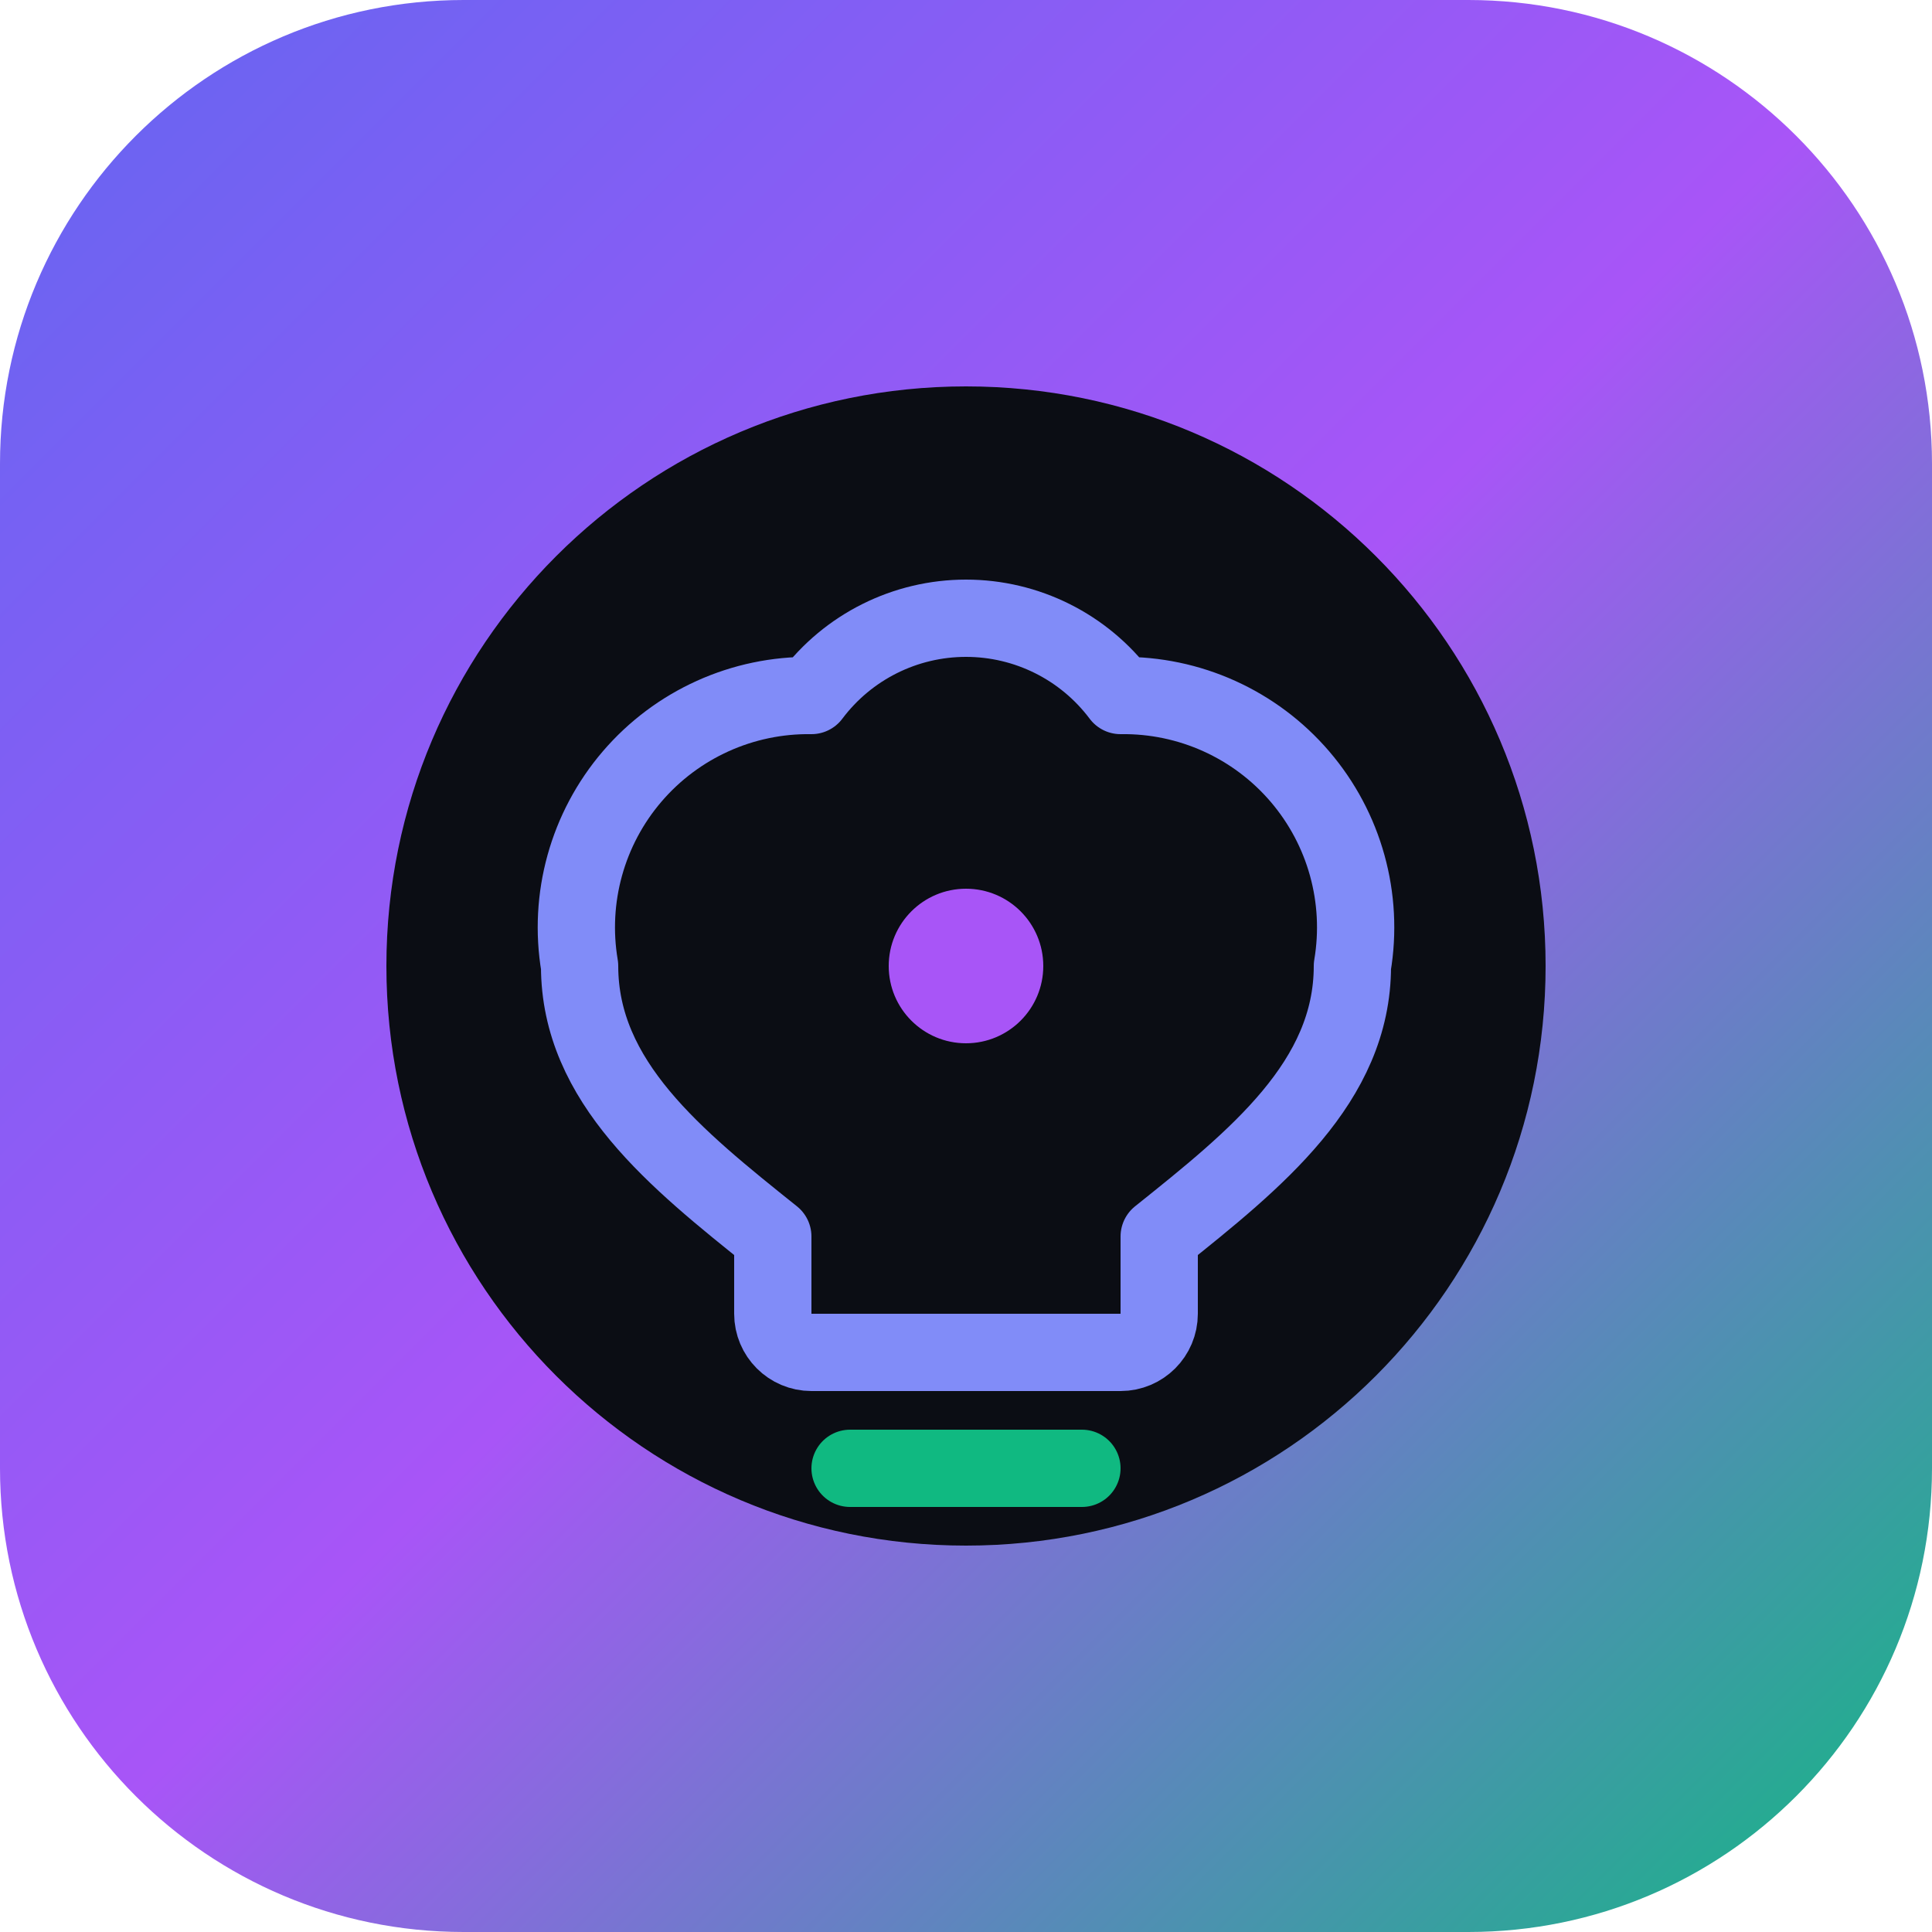
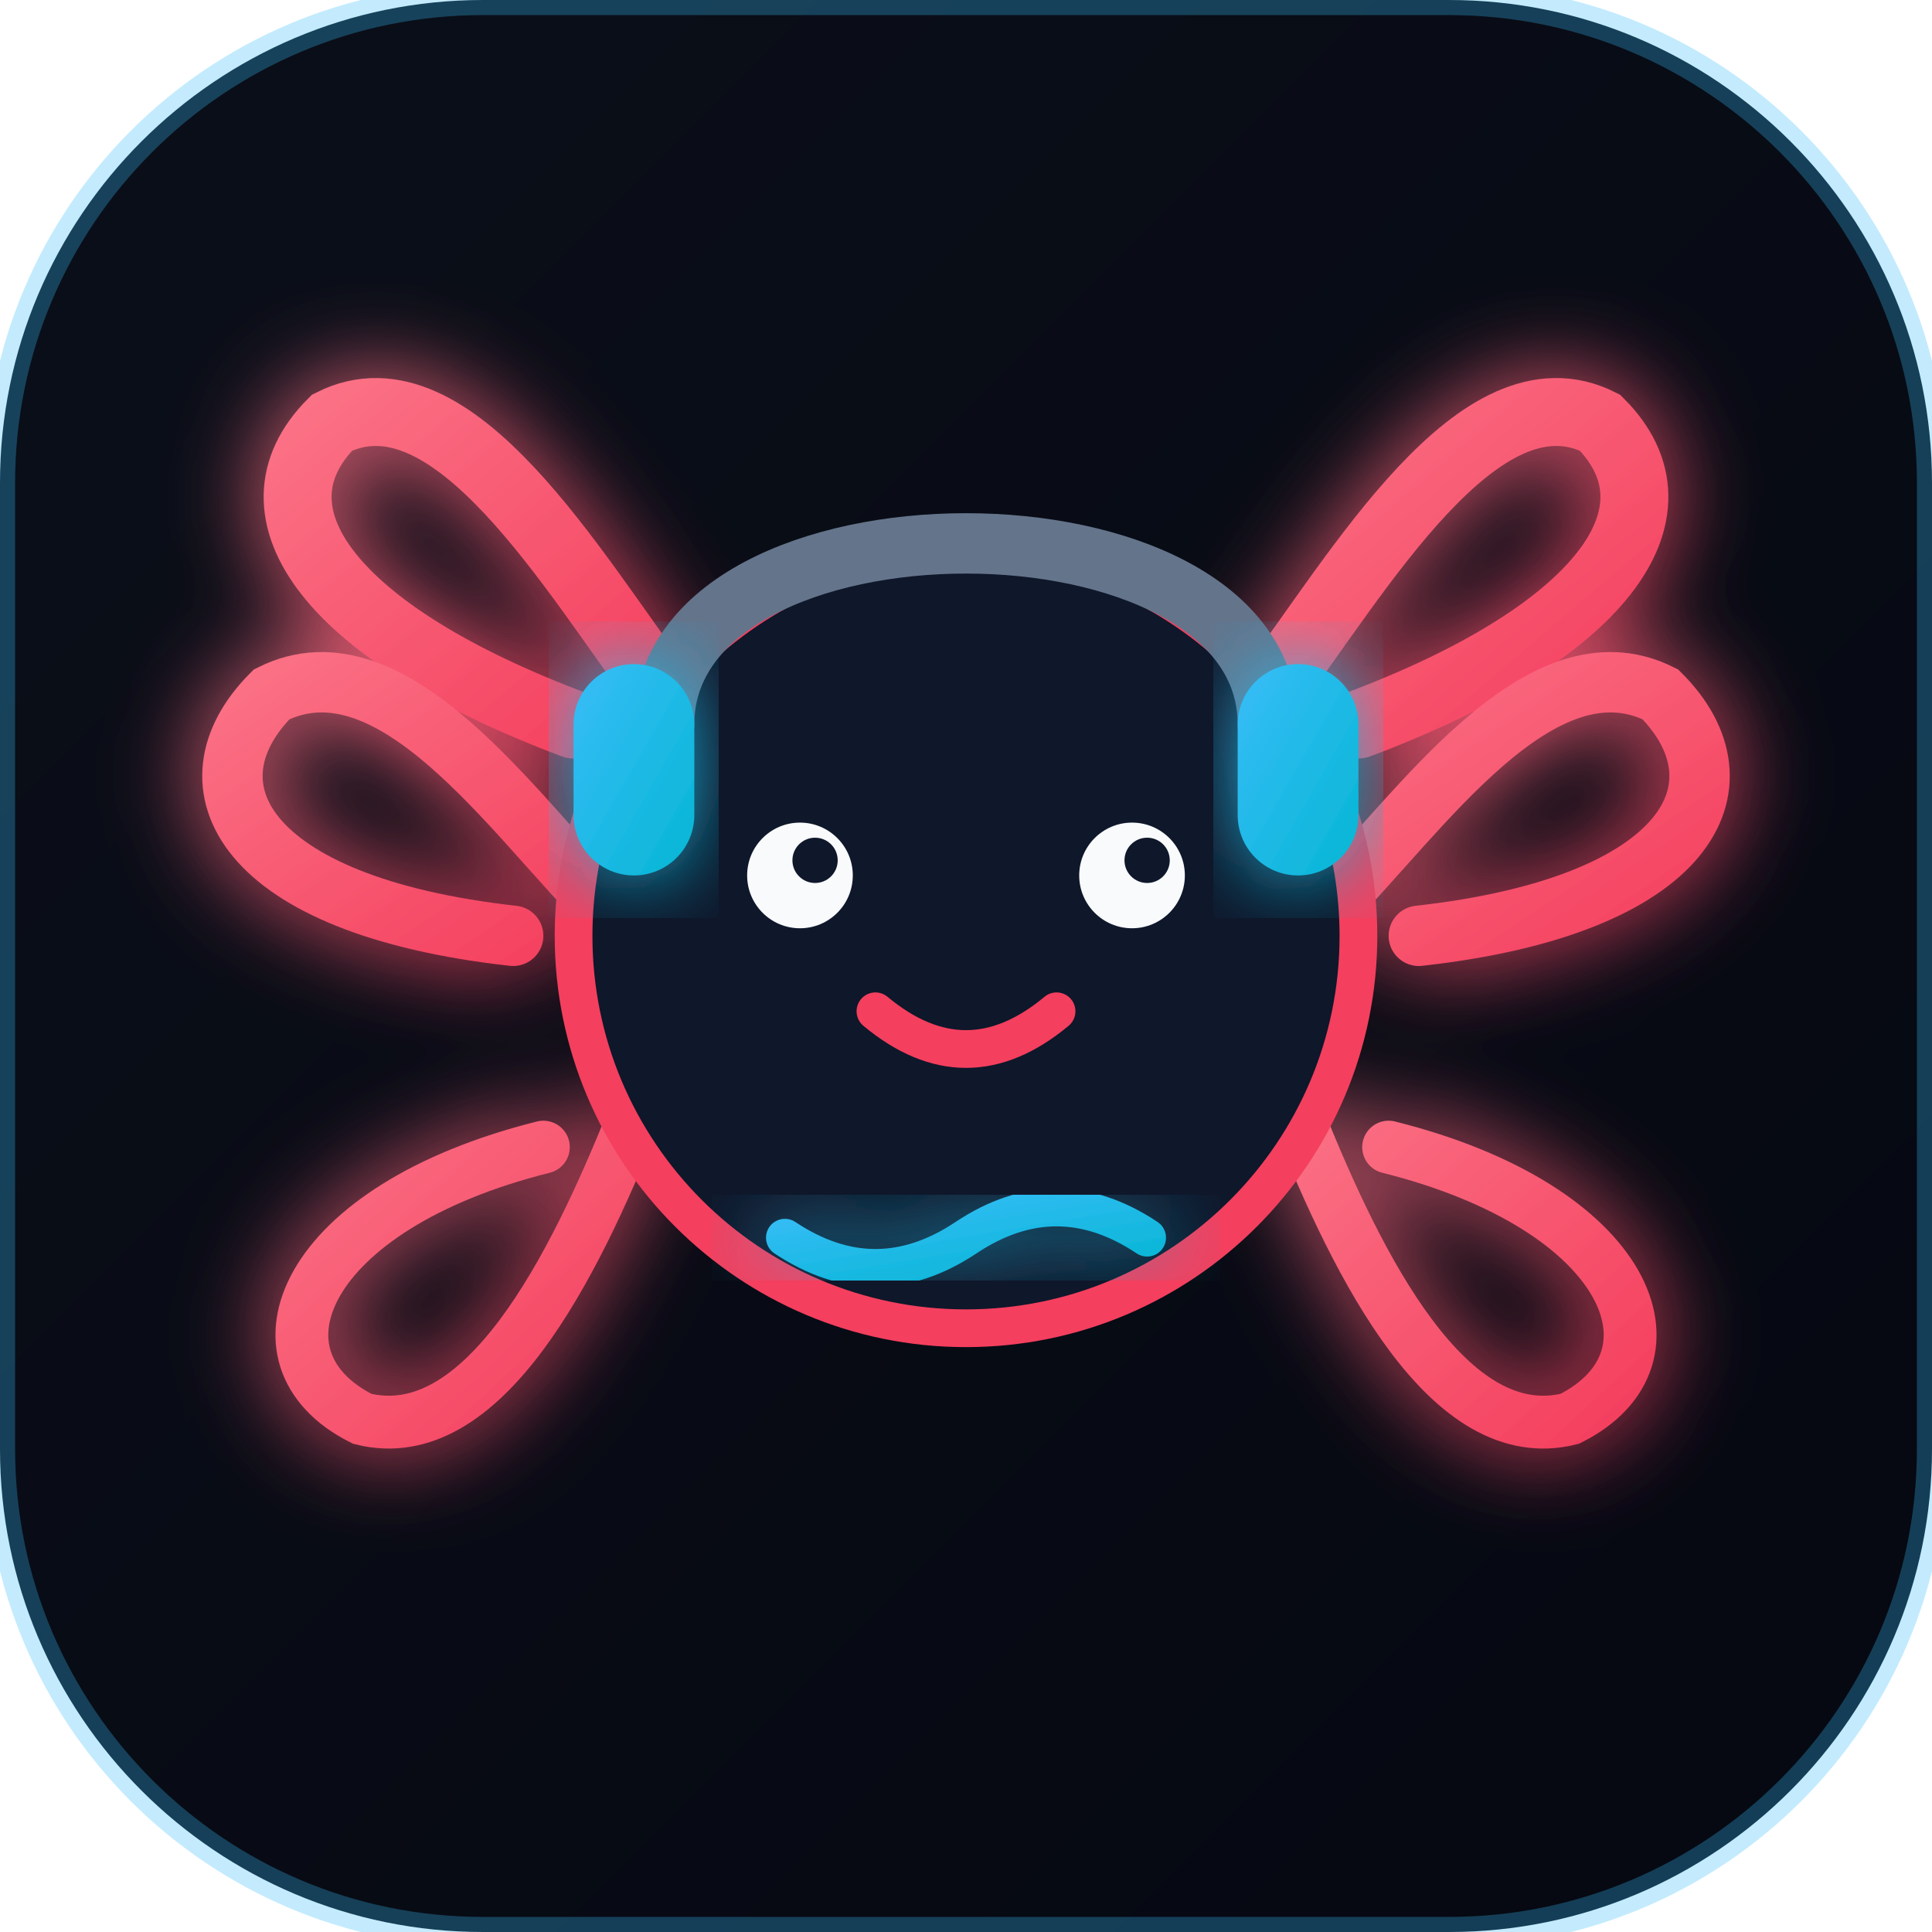
- <svg xmlns="http://www.w3.org/2000/svg" viewBox="0 0 100 100">
+ <svg xmlns="http://www.w3.org/2000/svg" viewBox="0 0 128 128" width="100%" height="100%">
  <defs>
-     <linearGradient id="grad" x1="0%" y1="0%" x2="100%" y2="100%">
-       <stop offset="0%" stop-color="#6366f1" />
-       <stop offset="50%" stop-color="#a855f7" />
-       <stop offset="100%" stop-color="#10b981" />
+     <linearGradient id="bg-grad" x1="0%" y1="0%" x2="100%" y2="100%">
+       <stop offset="0%" stop-color="#0b0f19" />
+       <stop offset="100%" stop-color="#050811" />
    </linearGradient>
+     <linearGradient id="rose-glow" x1="0%" y1="0%" x2="100%" y2="100%">
+       <stop offset="0%" stop-color="#fb7185" />
+       <stop offset="100%" stop-color="#f43f5e" />
+     </linearGradient>
+     <linearGradient id="cyan-glow" x1="0%" y1="0%" x2="100%" y2="100%">
+       <stop offset="0%" stop-color="#38bdf8" />
+       <stop offset="100%" stop-color="#06b6d4" />
+     </linearGradient>
+     <filter id="neon-glow" x="-20%" y="-20%" width="140%" height="140%">
+       <feGaussianBlur stdDeviation="3" result="blur" />
+       <feComposite in="SourceGraphic" in2="blur" operator="over" />
+     </filter>
  </defs>
-   <rect width="100" height="100" rx="24" fill="url(#grad)" />
-   <circle cx="50" cy="50" r="30" fill="#0b0d14" />
-   <path d="M42 36a10 10 0 0 1 16 0 12 12 0 0 1 12 14c0 6-5 10-10 14v4a2 2 0 0 1-2 2h-16a2 2 0 0 1-2-2v-4c-5-4-10-8-10-14a12 12 0 0 1 12-14z" stroke="#818cf8" stroke-width="4" fill="none" stroke-linecap="round" stroke-linejoin="round" />
-   <circle cx="50" cy="50" r="4" fill="#a855f7" />
-   <path d="M44 76h12" stroke="#10b981" stroke-width="4" stroke-linecap="round" />
+   <rect width="128" height="128" rx="32" fill="url(#bg-grad)" stroke="#38bdf8" stroke-width="2" stroke-opacity="0.3" />
+   <g filter="url(#neon-glow)">
+     <path d="M 38 48 C 22 42 16 34 22 28 C 30 24 38 38 44 46" fill="none" stroke="url(#rose-glow)" stroke-width="4.5" stroke-linecap="round" />
+     <path d="M 34 62 C 16 60 12 52 18 46 C 26 42 34 54 40 60" fill="none" stroke="url(#rose-glow)" stroke-width="4" stroke-linecap="round" />
+     <path d="M 36 76 C 20 80 16 90 24 94 C 32 96 38 84 42 74" fill="none" stroke="url(#rose-glow)" stroke-width="3.5" stroke-linecap="round" />
+     <path d="M 90 48 C 106 42 112 34 106 28 C 98 24 90 38 84 46" fill="none" stroke="url(#rose-glow)" stroke-width="4.5" stroke-linecap="round" />
+     <path d="M 94 62 C 112 60 116 52 110 46 C 102 42 94 54 88 60" fill="none" stroke="url(#rose-glow)" stroke-width="4" stroke-linecap="round" />
+     <path d="M 92 76 C 108 80 112 90 104 94 C 96 96 90 84 86 74" fill="none" stroke="url(#rose-glow)" stroke-width="3.5" stroke-linecap="round" />
+   </g>
+   <circle cx="64" cy="62" r="26" fill="#0f172a" stroke="#f43f5e" stroke-width="2.5" />
+   <path d="M 44 48 C 44 32 84 32 84 48" fill="none" stroke="#64748b" stroke-width="4" stroke-linecap="round" />
+   <rect x="38" y="44" width="8" height="14" rx="4" fill="url(#cyan-glow)" filter="url(#neon-glow)" />
+   <rect x="82" y="44" width="8" height="14" rx="4" fill="url(#cyan-glow)" filter="url(#neon-glow)" />
+   <circle cx="53" cy="58" r="3.5" fill="#f8fafc" />
+   <circle cx="75" cy="58" r="3.5" fill="#f8fafc" />
+   <circle cx="54" cy="57" r="1.5" fill="#0f172a" />
+   <circle cx="76" cy="57" r="1.5" fill="#0f172a" />
+   <path d="M 58 67 Q 64 72 70 67" fill="none" stroke="#f43f5e" stroke-width="2.5" stroke-linecap="round" />
+   <path d="M 52 82 Q 58 86 64 82 Q 70 78 76 82" fill="none" stroke="url(#cyan-glow)" stroke-width="2.5" stroke-linecap="round" filter="url(#neon-glow)" />
</svg>
